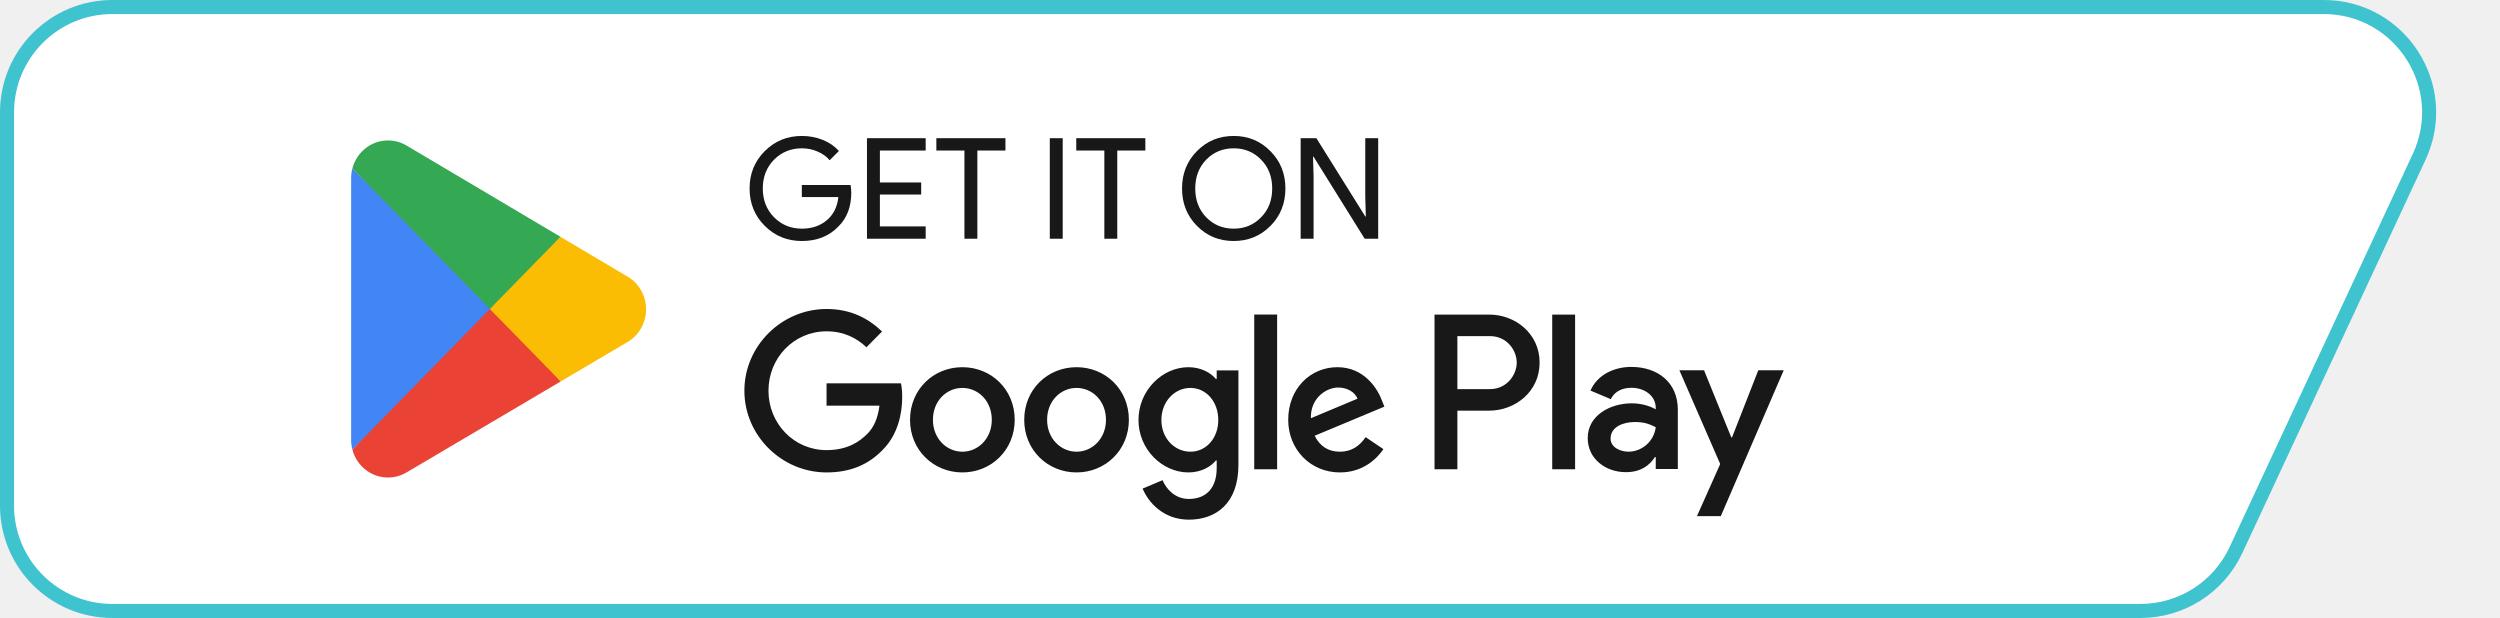
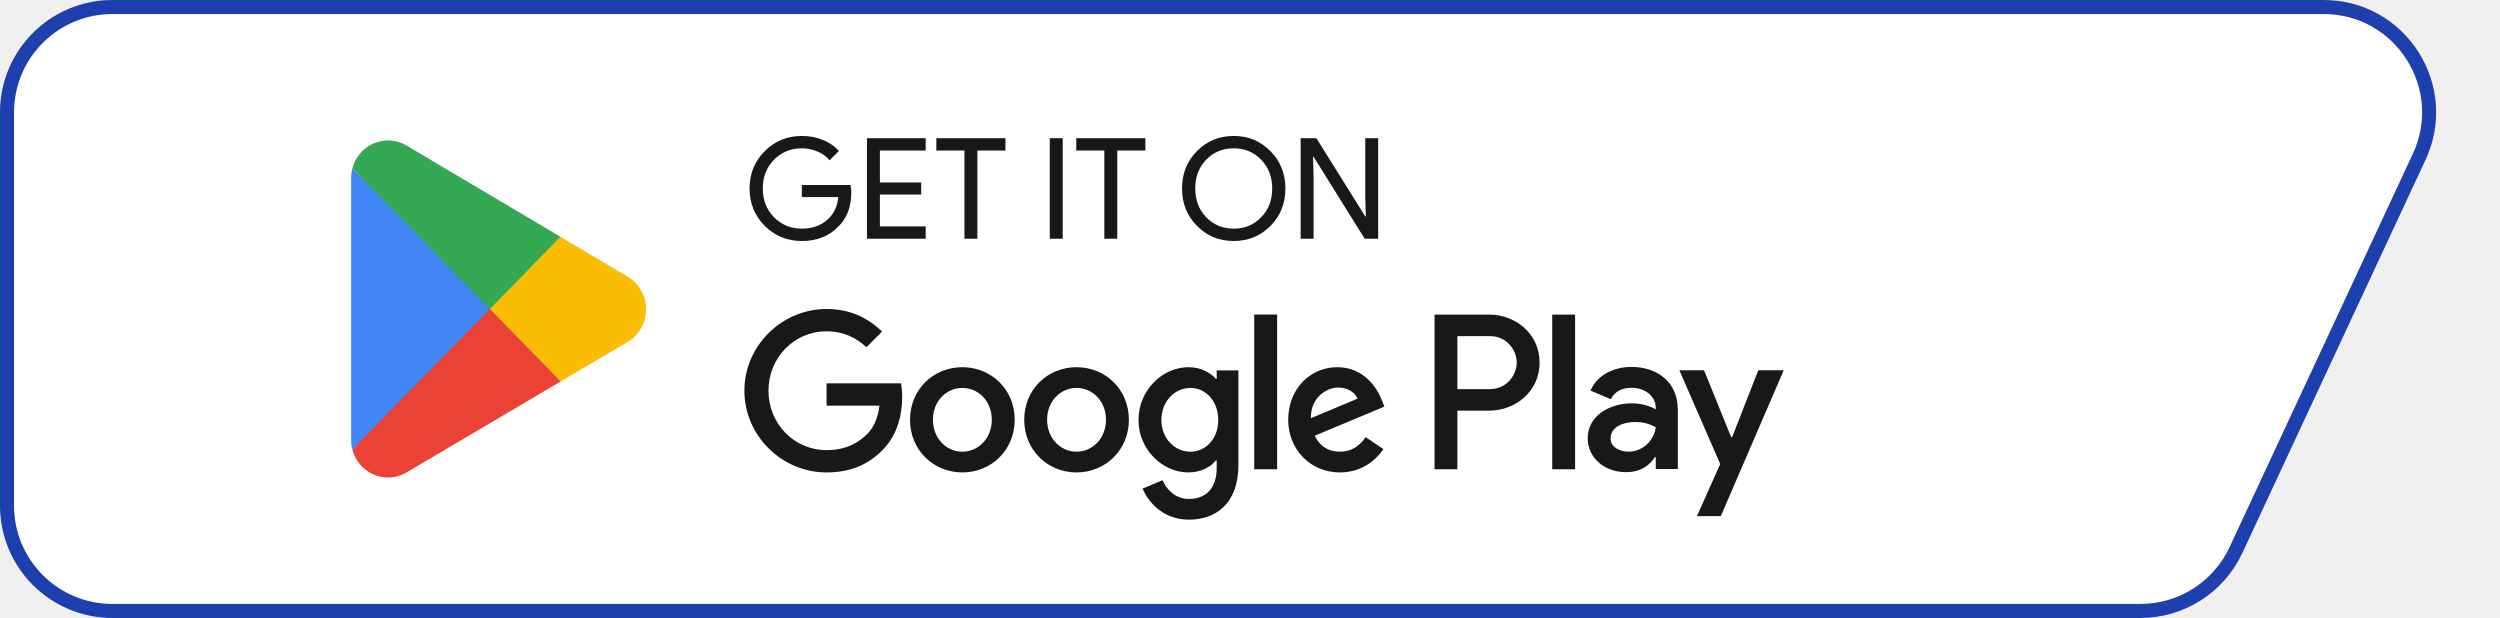
<svg xmlns="http://www.w3.org/2000/svg" width="178" height="44" viewBox="0 0 178 44" fill="none">
-   <path d="M8 0.5H165.447C170.932 0.5 174.561 6.195 172.245 11.167L159.2 39.167C157.969 41.81 155.317 43.5 152.401 43.5H8C3.858 43.5 0.5 40.142 0.5 36V8C0.5 3.858 3.858 0.5 8 0.5Z" fill="white" stroke="#3FC3CF" />
+   <path d="M8 0.5H165.447C170.932 0.5 174.561 6.195 172.245 11.167L159.2 39.167C157.969 41.81 155.317 43.5 152.401 43.5H8C3.858 43.5 0.5 40.142 0.5 36V8C0.5 3.858 3.858 0.5 8 0.5Z" fill="white" stroke="#1E40AF" />
  <path d="M34.805 21.462L25.09 32.006C25.09 32.008 25.09 32.011 25.091 32.013C25.39 33.157 26.412 34 27.625 34C28.111 34 28.566 33.866 28.957 33.63L28.988 33.612L39.923 27.159L34.805 21.462Z" fill="#EA4335" />
  <path d="M44.633 19.666L44.624 19.66L39.903 16.861L34.584 21.701L39.922 27.158L44.618 24.388C45.441 23.932 46 23.045 46 22.022C46 21.005 45.449 20.122 44.633 19.666Z" fill="#FBBC04" />
  <path d="M25.089 11.993C25.031 12.213 25 12.445 25 12.684V31.316C25 31.555 25.031 31.787 25.09 32.006L35.139 21.731L25.089 11.993Z" fill="#4285F4" />
  <path d="M34.877 22L39.904 16.859L28.982 10.384C28.585 10.14 28.121 10 27.626 10C26.412 10 25.389 10.845 25.09 11.99C25.09 11.991 25.089 11.992 25.089 11.993L34.877 22Z" fill="#34A853" />
  <path d="M60.61 13.71C60.61 14.71 60.313 15.507 59.72 16.1C59.053 16.807 58.177 17.16 57.09 17.16C56.05 17.16 55.17 16.8 54.45 16.08C53.73 15.36 53.37 14.473 53.37 13.42C53.37 12.367 53.73 11.48 54.45 10.76C55.17 10.04 56.05 9.68 57.09 9.68C57.617 9.68 58.113 9.773 58.58 9.96C59.047 10.147 59.43 10.41 59.73 10.75L59.07 11.41C58.85 11.143 58.563 10.937 58.21 10.79C57.863 10.637 57.49 10.56 57.09 10.56C56.31 10.56 55.65 10.83 55.11 11.37C54.577 11.917 54.31 12.6 54.31 13.42C54.31 14.24 54.577 14.923 55.11 15.47C55.65 16.01 56.31 16.28 57.09 16.28C57.803 16.28 58.397 16.08 58.87 15.68C59.343 15.28 59.617 14.73 59.69 14.03H57.09V13.17H60.56C60.593 13.357 60.61 13.537 60.61 13.71ZM65.908 9.84V10.72H62.648V12.99H65.588V13.85H62.648V16.12H65.908V17H61.728V9.84H65.908ZM69.588 10.72V17H68.668V10.72H66.668V9.84H71.588V10.72H69.588ZM75.665 17H74.745V9.84H75.665V17ZM79.549 10.72V17H78.629V10.72H76.629V9.84H81.549V10.72H79.549ZM91.521 13.42C91.521 14.48 91.168 15.367 90.461 16.08C89.748 16.8 88.874 17.16 87.841 17.16C86.801 17.16 85.928 16.8 85.221 16.08C84.514 15.367 84.161 14.48 84.161 13.42C84.161 12.36 84.514 11.473 85.221 10.76C85.928 10.04 86.801 9.68 87.841 9.68C88.881 9.68 89.754 10.043 90.461 10.77C91.168 11.483 91.521 12.367 91.521 13.42ZM85.101 13.42C85.101 14.247 85.361 14.93 85.881 15.47C86.408 16.01 87.061 16.28 87.841 16.28C88.621 16.28 89.271 16.01 89.791 15.47C90.318 14.937 90.581 14.253 90.581 13.42C90.581 12.587 90.318 11.903 89.791 11.37C89.271 10.83 88.621 10.56 87.841 10.56C87.061 10.56 86.408 10.83 85.881 11.37C85.361 11.91 85.101 12.593 85.101 13.42ZM93.527 17H92.607V9.84H93.727L97.207 15.41H97.247L97.207 14.03V9.84H98.127V17H97.167L93.527 11.16H93.487L93.527 12.54V17Z" fill="#181818" />
  <path d="M110.518 33.41H112.147V22.398H110.518V33.41ZM125.189 26.365L123.322 31.139H123.266L121.328 26.365H119.573L122.479 33.037L120.823 36.749H122.521L127 26.365H125.189ZM115.952 32.159C115.418 32.159 114.674 31.89 114.674 31.223C114.674 30.374 115.6 30.048 116.401 30.048C117.116 30.048 117.454 30.204 117.889 30.416C117.762 31.436 116.892 32.159 115.952 32.159ZM116.148 26.124C114.969 26.124 113.747 26.648 113.242 27.81L114.688 28.419C114.997 27.81 115.572 27.611 116.176 27.611C117.019 27.611 117.875 28.121 117.889 29.028V29.141C117.594 28.971 116.963 28.716 116.19 28.716C114.632 28.716 113.045 29.581 113.045 31.195C113.045 32.669 114.323 33.618 115.755 33.618C116.85 33.618 117.454 33.123 117.833 32.541H117.889V33.391H119.461V29.169C119.461 27.215 118.015 26.124 116.148 26.124ZM106.082 27.705H103.765V23.931H106.082C107.3 23.931 107.991 24.948 107.991 25.818C107.991 26.671 107.3 27.705 106.082 27.705ZM106.04 22.398H102.138V33.41H103.765V29.238H106.04C107.845 29.238 109.62 27.918 109.62 25.818C109.62 23.717 107.845 22.398 106.04 22.398ZM84.758 32.161C83.633 32.161 82.691 31.21 82.691 29.905C82.691 28.585 83.633 27.62 84.758 27.62C85.87 27.62 86.741 28.585 86.741 29.905C86.741 31.21 85.87 32.161 84.758 32.161ZM86.629 26.981H86.572C86.206 26.542 85.504 26.144 84.618 26.144C82.761 26.144 81.06 27.79 81.06 29.905C81.06 32.005 82.761 33.637 84.618 33.637C85.504 33.637 86.206 33.24 86.572 32.785H86.629V33.325C86.629 34.758 85.87 35.525 84.646 35.525C83.647 35.525 83.028 34.8 82.775 34.19L81.355 34.786C81.763 35.78 82.846 37 84.646 37C86.558 37 88.176 35.865 88.176 33.098V26.371H86.629V26.981ZM89.301 33.41H90.932V22.397H89.301V33.41ZM93.336 29.777C93.294 28.33 94.447 27.592 95.277 27.592C95.924 27.592 96.472 27.918 96.655 28.386L93.336 29.777ZM98.399 28.528C98.09 27.691 97.147 26.144 95.221 26.144C93.308 26.144 91.72 27.662 91.72 29.891C91.72 31.991 93.294 33.637 95.403 33.637C97.105 33.637 98.09 32.587 98.498 31.977L97.232 31.125C96.81 31.749 96.233 32.161 95.403 32.161C94.574 32.161 93.983 31.777 93.603 31.026L98.567 28.953L98.399 28.528ZM58.85 27.294V28.883H62.618C62.506 29.777 62.211 30.43 61.761 30.883C61.212 31.437 60.354 32.048 58.85 32.048C56.529 32.048 54.715 30.16 54.715 27.819C54.715 25.477 56.529 23.59 58.85 23.59C60.102 23.59 61.016 24.087 61.691 24.725L62.802 23.604C61.859 22.696 60.608 22 58.85 22C55.672 22 53 24.612 53 27.819C53 31.026 55.672 33.637 58.85 33.637C60.565 33.637 61.859 33.069 62.871 32.005C63.913 30.955 64.236 29.479 64.236 28.287C64.236 27.918 64.208 27.578 64.151 27.294H58.85ZM68.521 32.161C67.396 32.161 66.425 31.224 66.425 29.891C66.425 28.542 67.396 27.62 68.521 27.62C69.645 27.62 70.616 28.542 70.616 29.891C70.616 31.224 69.645 32.161 68.521 32.161ZM68.521 26.144C66.467 26.144 64.794 27.719 64.794 29.891C64.794 32.048 66.467 33.637 68.521 33.637C70.574 33.637 72.247 32.048 72.247 29.891C72.247 27.719 70.574 26.144 68.521 26.144ZM76.65 32.161C75.525 32.161 74.554 31.224 74.554 29.891C74.554 28.542 75.525 27.62 76.65 27.62C77.775 27.62 78.745 28.542 78.745 29.891C78.745 31.224 77.775 32.161 76.65 32.161ZM76.65 26.144C74.597 26.144 72.924 27.719 72.924 29.891C72.924 32.048 74.597 33.637 76.65 33.637C78.703 33.637 80.376 32.048 80.376 29.891C80.376 27.719 78.703 26.144 76.65 26.144Z" fill="#181818" />
</svg>
